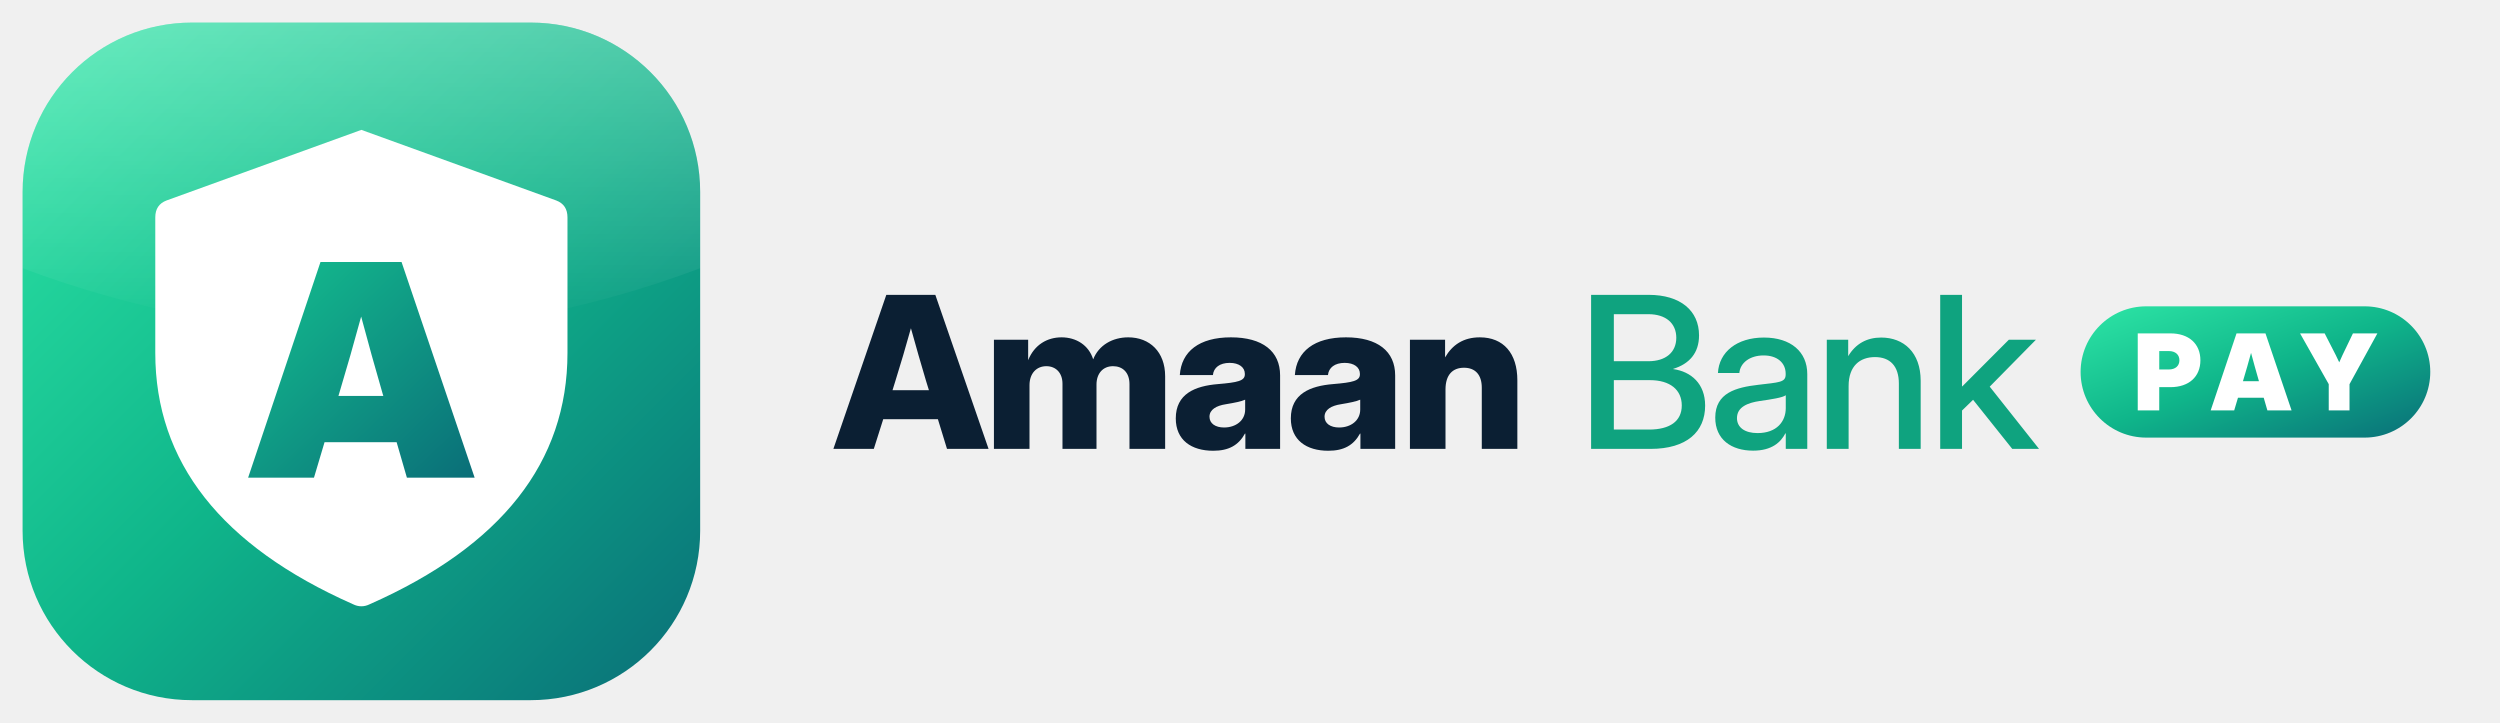
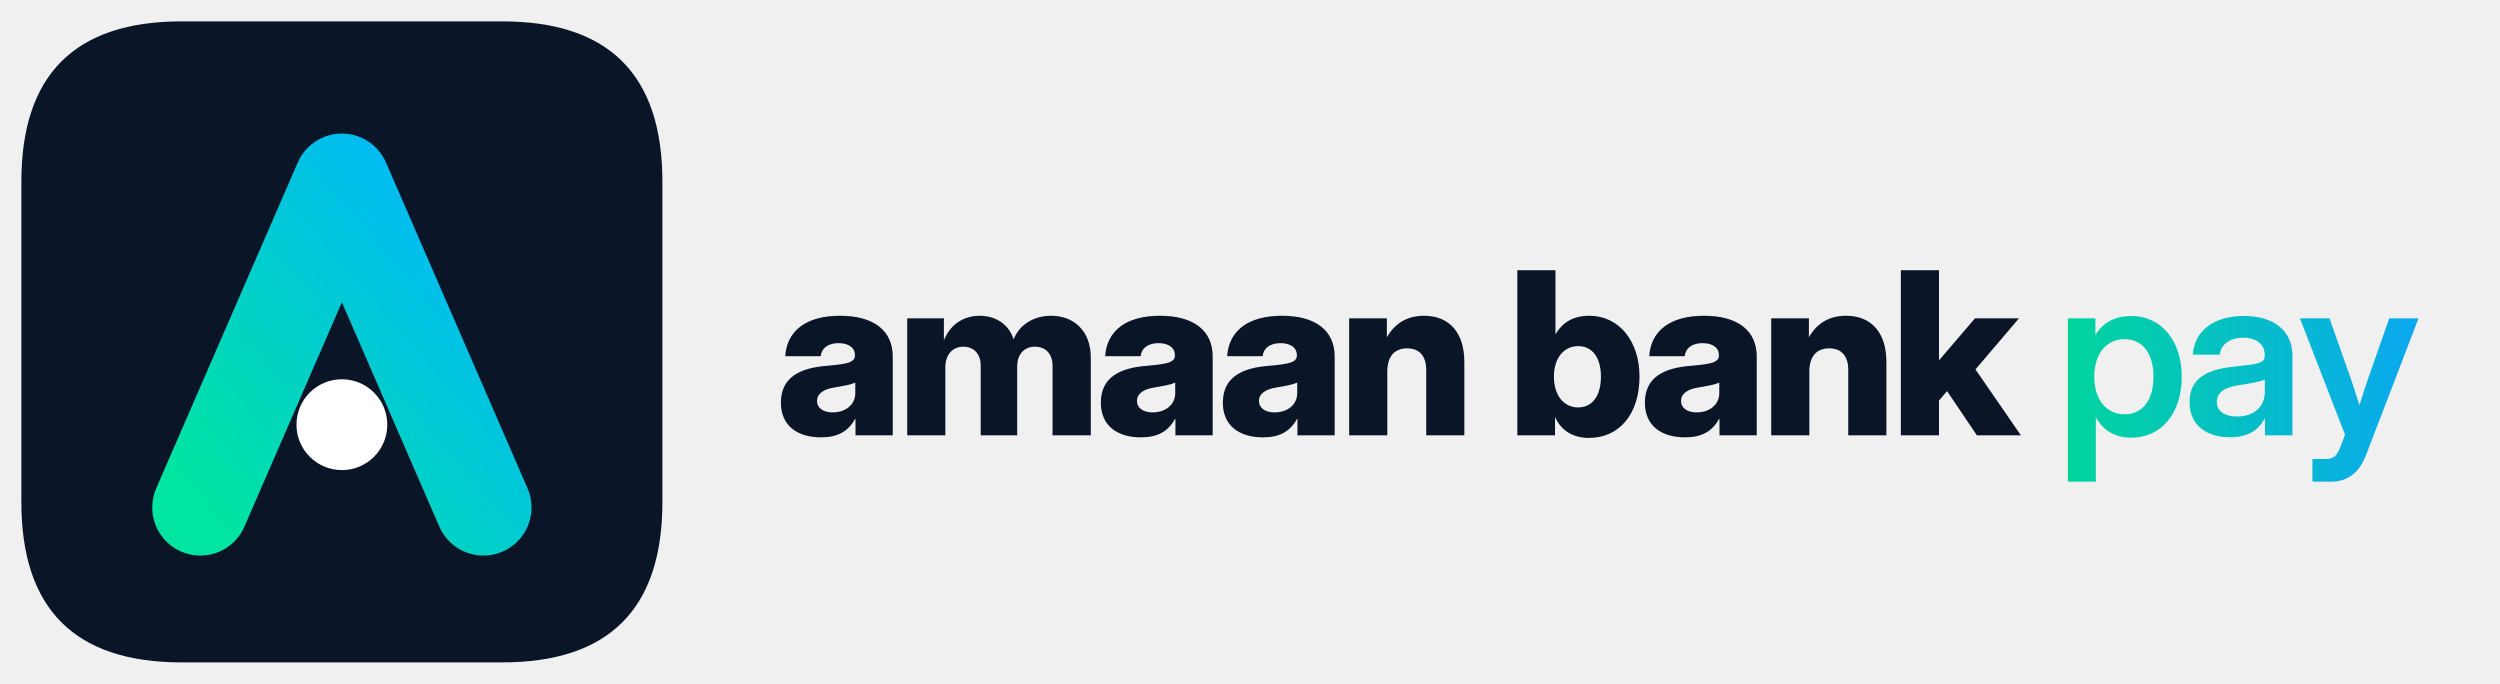
- <svg xmlns="http://www.w3.org/2000/svg" viewBox="0 0 1771 512" width="1771" height="512" role="img" aria-label="Amaan Bank Pay">
+ <svg xmlns="http://www.w3.org/2000/svg" viewBox="0 0 1872 512" width="1872" height="512" role="img" aria-label="Amaan Bank Pay">
  <defs>
-     <linearGradient id="bg" x1="0" y1="0" x2="1" y2="1">
-       <stop offset="0" stop-color="#2EE6A6" />
-       <stop offset="0.5" stop-color="#0FB58A" />
-       <stop offset="1" stop-color="#0A6E78" />
+     <linearGradient id="g1" x1="0" y1="1" x2="1" y2="0">
+       <stop offset="0" stop-color="#00E5A0" />
+       <stop offset="1" stop-color="#00B4FF" />
    </linearGradient>
-     <linearGradient id="mark" x1="0" y1="0" x2="1" y2="1">
-       <stop offset="0" stop-color="#14C08F" />
-       <stop offset="1" stop-color="#0A6E78" />
+     <linearGradient id="gt" gradientUnits="userSpaceOnUse" x1="0" y1="0" x2="1" y2="0" gradientTransform="matrix(273.4 0 0 1 1539.1 0)">
+       <stop offset="0" stop-color="#00D69A" />
+       <stop offset="1" stop-color="#0AA8F0" />
    </linearGradient>
-     <linearGradient id="shine" x1="0" y1="0" x2="0" y2="1">
-       <stop offset="0" stop-color="#FFFFFF" stop-opacity="0.28" />
-       <stop offset="1" stop-color="#FFFFFF" stop-opacity="0" />
-     </linearGradient>
-     <clipPath id="sq">
-       <rect x="16" y="16" width="480" height="480" rx="120" />
-     </clipPath>
+     <radialGradient id="glow" cx="0.5" cy="0.4" r="0.65">
+       <stop offset="0" stop-color="#0F2A44" />
+       <stop offset="1" stop-color="#070F1D" />
+     </radialGradient>
  </defs>
-   <g>
-     <rect x="16" y="16" width="480" height="480" rx="120" fill="url(#bg)" />
-     <path d="M16 16 H496 V190 Q256 280 16 190Z" fill="url(#shine)" clip-path="url(#sq)" />
-     <path d="M256 92 L394 142 Q402 145 402 154 V250 Q402 366 262 428 Q256 431 250 428 Q110 366 110 250 V154 Q110 145 118 142Z" fill="#FFFFFF" />
-     <path d="M175.763 338.392H222.418L229.904 313.27H280.968L288.249 338.392H336.237L284.455 185.608H227.033ZM239.748 280.457 240.158 279.124C245.695 260.667 250.822 242.825 255.846 224.266C260.768 242.825 265.792 260.667 271.125 279.124L271.535 280.457Z" fill="url(#mark)" />
-   </g>
-   <path d="M590.366 318.0H619.004L625.669 296.979H664.414L670.859 318.0H700.303L662.583 208.869H627.866ZM632.261 276.398 634.238 270.026C638.047 257.868 641.562 245.93 645.298 232.526C648.96 245.93 652.476 257.868 656.064 270.026L658.042 276.398Z M704.1 318.0H729.296V272.956C729.296 264.387 734.349 259.406 741.234 259.406C748.046 259.406 752.66 264.24 752.66 271.784V318.0H776.756V272.443C776.756 264.606 781.297 259.406 788.475 259.406C795.287 259.406 800.121 263.874 800.121 272.077V318.0H825.389V266.511C825.389 249.299 814.476 238.972 799.242 238.972C788.182 238.972 778.368 244.465 774.413 254.572C771.263 244.465 762.328 238.972 752.001 238.972C741.966 238.972 732.811 244.099 728.343 255.158V240.656H704.1Z M859.436 319.318C870.349 319.318 877.307 315.51 881.921 307.16H882.214V318.0H906.823V265.925C906.823 248.859 894.446 238.972 871.96 238.972C849.548 238.972 836.877 248.933 835.779 265.705H859.216C859.729 260.432 864.05 257.062 871.081 257.062C877.746 257.062 881.848 260.212 881.848 264.826V265.192C881.848 269.807 876.794 270.905 862.951 272.077C846.472 273.396 832.922 279.035 832.922 296.394C832.922 311.774 843.982 319.318 859.436 319.318ZM867.126 302.839C860.974 302.839 856.799 299.982 856.799 295.222C856.799 290.168 861.633 287.385 868.371 286.359C874.597 285.334 879.358 284.382 882.068 283.137V290.168C882.068 297.785 875.549 302.839 867.126 302.839Z M940.943 319.318C951.856 319.318 958.814 315.51 963.429 307.16H963.721V318.0H988.331V265.925C988.331 248.859 975.953 238.972 953.468 238.972C931.055 238.972 918.385 248.933 917.286 265.705H940.723C941.236 260.432 945.557 257.062 952.589 257.062C959.254 257.062 963.355 260.212 963.355 264.826V265.192C963.355 269.807 958.302 270.905 944.459 272.077C927.979 273.396 914.429 279.035 914.429 296.394C914.429 311.774 925.489 319.318 940.943 319.318ZM948.634 302.839C942.481 302.839 938.306 299.982 938.306 295.222C938.306 290.168 943.14 287.385 949.879 286.359C956.104 285.334 960.865 284.382 963.575 283.137V290.168C963.575 297.785 957.056 302.839 948.634 302.839Z M1023.989 275.959C1023.989 265.412 1029.116 260.505 1037.099 260.505C1045.082 260.505 1049.697 265.485 1049.697 274.641V318.0H1074.892V269.367C1074.892 250.324 1065.078 238.972 1048.305 238.972C1036.66 238.972 1028.823 244.318 1023.696 253.181V240.656H998.793V318.0H1023.989Z" fill="#0B1F33" />
-   <path d="M1127.134 318.0H1169.175C1194.956 318.0 1207.92 305.842 1207.92 287.312C1207.92 271.784 1197.959 263.215 1185.288 261.457V261.311C1196.714 257.795 1203.599 250.104 1203.599 237.58C1203.599 220.075 1190.415 208.869 1167.93 208.869H1127.134ZM1143.247 304.304V269.294H1168.736C1183.164 269.294 1191.368 276.179 1191.368 287.238C1191.368 298.371 1182.945 304.304 1168.15 304.304ZM1143.247 255.891V222.565H1167.71C1180.088 222.565 1187.486 229.011 1187.486 239.265C1187.486 249.519 1180.088 255.891 1167.71 255.891Z M1241.894 319.245C1255.224 319.245 1261.522 313.239 1264.745 307.014H1265.038V318.0H1280.272V264.973C1280.272 249.226 1268.627 239.118 1249.584 239.118C1230.248 239.118 1217.724 249.519 1216.991 264.24H1232.152C1232.738 257.136 1239.477 251.789 1249.364 251.789C1259.179 251.789 1264.965 257.209 1264.965 264.68V265.339C1264.965 270.979 1260.131 270.832 1245.629 272.59C1229.882 274.421 1215.087 278.229 1215.087 295.881C1215.087 311.335 1226.513 319.245 1241.894 319.245ZM1245.043 306.794C1236.034 306.794 1230.468 302.839 1230.468 296.174C1230.468 288.337 1238.085 285.334 1246.508 284.089C1254.711 282.917 1262.914 281.672 1265.038 279.987V289.069C1265.038 298.591 1258.666 306.794 1245.043 306.794Z M1309.558 273.469C1309.558 259.113 1317.688 252.961 1328.235 252.961C1338.928 252.961 1345.154 259.333 1345.154 271.711V318.0H1360.608V269.807C1360.608 249.592 1348.523 239.118 1332.629 239.118C1322.449 239.118 1314.539 243.513 1309.265 252.302V240.656H1294.104V318.0H1309.558Z M1374.44 318.0H1389.894V290.827L1397.731 283.21L1425.489 318.0H1444.459L1409.523 273.908L1442.262 240.656H1423.072L1390.113 273.688H1389.894V208.869H1374.44Z" fill="#0FA37F" />
-   <rect x="1473.9" y="217.0" width="247.7" height="93.0" rx="46.5" fill="url(#bg)" />
-   <path d="M1514.376 290.738H1529.611V274.258H1537.557C1550.594 274.258 1558.761 266.897 1558.761 255.215C1558.761 243.533 1550.594 236.172 1537.557 236.172H1514.376ZM1529.611 261.734V248.696H1536.422C1541 248.696 1543.893 251.223 1543.893 255.215C1543.893 259.207 1541 261.734 1536.422 261.734Z M1566.043 290.738H1582.705L1585.379 281.765H1603.616L1606.216 290.738H1623.355L1604.861 236.172H1584.353ZM1588.894 270.047 1589.041 269.571C1591.018 262.979 1592.849 256.607 1594.644 249.978C1596.402 256.607 1598.196 262.979 1600.1 269.571L1600.247 270.047Z M1649.679 290.738H1664.401V272.134L1684.14 236.172H1666.818L1659.457 251.48C1658.652 253.201 1657.846 254.922 1657.113 256.68C1656.308 254.922 1655.502 253.201 1654.623 251.48L1646.786 236.172H1629.355L1649.679 272.134Z" fill="#FFFFFF" />
+   <path d="M136 16 H376 C456 16 496 56 496 136 V376 C496 456 456 496 376 496 H136 C56 496 16 456 16 376 V136 C16 56 56 16 136 16Z" fill="#0A1628" />
+   <path d="M150 380 L256 136 L362 380" fill="none" stroke="url(#g1)" stroke-width="72" stroke-linecap="round" stroke-linejoin="round" />
+   <circle cx="256" cy="318" r="34" fill="#FFFFFF" />
+   <path d="M614.78 327.494C627.148 327.494 635.034 323.178 640.264 313.715H640.596V326.0H668.486V266.981C668.486 247.641 654.458 236.435 628.975 236.435C603.574 236.435 589.214 247.724 587.969 266.732H614.531C615.112 260.756 620.01 256.938 627.979 256.938C635.532 256.938 640.181 260.507 640.181 265.736V266.151C640.181 271.381 634.453 272.626 618.765 273.954C600.088 275.448 584.731 281.84 584.731 301.513C584.731 318.944 597.266 327.494 614.78 327.494ZM623.496 308.817C616.523 308.817 611.792 305.58 611.792 300.185C611.792 294.457 617.271 291.303 624.907 290.141C631.963 288.979 637.358 287.899 640.43 286.488V294.457C640.43 303.09 633.042 308.817 623.496 308.817Z M679.324 326.0H707.879V274.95C707.879 265.238 713.606 259.594 721.409 259.594C729.129 259.594 734.358 265.072 734.358 273.622V326.0H761.668V274.369C761.668 265.487 766.814 259.594 774.949 259.594C782.669 259.594 788.147 264.657 788.147 273.954V326.0H816.785V267.646C816.785 248.139 804.417 236.435 787.151 236.435C774.617 236.435 763.494 242.66 759.011 254.115C755.442 242.66 745.315 236.435 733.611 236.435C722.239 236.435 711.863 242.245 706.799 254.779V238.344H679.324Z M854.351 327.494C866.719 327.494 874.605 323.178 879.834 313.715H880.166V326.0H908.057V266.981C908.057 247.641 894.029 236.435 868.545 236.435C843.145 236.435 828.784 247.724 827.539 266.732H854.102C854.683 260.756 859.58 256.938 867.549 256.938C875.103 256.938 879.751 260.507 879.751 265.736V266.151C879.751 271.381 874.024 272.626 858.335 273.954C839.658 275.448 824.302 281.84 824.302 301.513C824.302 318.944 836.836 327.494 854.351 327.494ZM863.067 308.817C856.094 308.817 851.362 305.58 851.362 300.185C851.362 294.457 856.841 291.303 864.478 290.141C871.533 288.979 876.929 287.899 880 286.488V294.457C880 303.09 872.612 308.817 863.067 308.817Z M945.706 327.494C958.074 327.494 965.96 323.178 971.189 313.715H971.521V326.0H999.412V266.981C999.412 247.641 985.384 236.435 959.9 236.435C934.5 236.435 920.139 247.724 918.894 266.732H945.457C946.038 260.756 950.935 256.938 958.904 256.938C966.458 256.938 971.106 260.507 971.106 265.736V266.151C971.106 271.381 965.379 272.626 949.69 273.954C931.013 275.448 915.657 281.84 915.657 301.513C915.657 318.944 928.191 327.494 945.706 327.494ZM954.422 308.817C947.449 308.817 942.718 305.58 942.718 300.185C942.718 294.457 948.196 291.303 955.833 290.141C962.888 288.979 968.284 287.899 971.355 286.488V294.457C971.355 303.09 963.968 308.817 954.422 308.817Z M1038.804 278.354C1038.804 266.4 1044.615 260.839 1053.662 260.839C1062.71 260.839 1067.94 266.483 1067.94 276.859V326.0H1096.495V270.883C1096.495 249.301 1085.371 236.435 1066.363 236.435C1053.164 236.435 1044.283 242.494 1038.472 252.538V238.344H1010.249V326.0H1038.804Z  M1189.805 327.909C1212.798 327.909 1227.657 309.73 1227.657 282.006C1227.657 255.194 1212.217 236.435 1190.054 236.435C1178.682 236.435 1170.464 240.834 1164.903 250.131H1164.737V202.318H1136.182V326.0H1164.405V312.47H1164.571C1169.053 322.68 1178.267 327.909 1189.805 327.909ZM1181.754 305.082C1170.963 305.082 1163.575 296.034 1163.575 282.006C1163.575 268.144 1170.963 259.179 1181.754 259.179C1192.296 259.179 1198.77 267.729 1198.77 282.006C1198.77 296.449 1192.296 305.082 1181.754 305.082Z M1261.737 327.494C1274.105 327.494 1281.99 323.178 1287.22 313.715H1287.552V326.0H1315.443V266.981C1315.443 247.641 1301.414 236.435 1275.931 236.435C1250.53 236.435 1236.17 247.724 1234.925 266.732H1261.488C1262.069 260.756 1266.966 256.938 1274.935 256.938C1282.488 256.938 1287.137 260.507 1287.137 265.736V266.151C1287.137 271.381 1281.409 272.626 1265.721 273.954C1247.044 275.448 1231.688 281.84 1231.688 301.513C1231.688 318.944 1244.222 327.494 1261.737 327.494ZM1270.452 308.817C1263.48 308.817 1258.748 305.58 1258.748 300.185C1258.748 294.457 1264.227 291.303 1271.863 290.141C1278.919 288.979 1284.315 287.899 1287.386 286.488V294.457C1287.386 303.09 1279.998 308.817 1270.452 308.817Z M1354.835 278.354C1354.835 266.4 1360.645 260.839 1369.693 260.839C1378.741 260.839 1383.971 266.483 1383.971 276.859V326.0H1412.525V270.883C1412.525 249.301 1401.402 236.435 1382.393 236.435C1369.195 236.435 1360.313 242.494 1354.503 252.538V238.344H1326.28V326.0H1354.835Z M1423.363 326.0H1451.917V299.936L1457.977 292.88L1480.306 326.0H1513.26L1479.227 276.61L1511.849 238.344H1478.895L1452.249 269.472H1451.917V202.318H1423.363Z" fill="#0A1628" />
+   <path d="M1548.429 360.697H1569.347V312.802H1569.596C1575.074 322.763 1584.288 327.743 1595.743 327.743C1618.654 327.743 1633.678 309.398 1633.678 282.089C1633.678 255.111 1618.404 236.601 1595.826 236.601C1584.454 236.601 1574.742 241.249 1569.264 250.546H1569.015V238.344H1548.429ZM1590.846 310.229C1577.15 310.229 1568.185 299.188 1568.185 282.089C1568.185 265.072 1577.15 253.949 1590.846 253.949C1603.795 253.949 1612.511 263.993 1612.511 282.089C1612.511 300.268 1603.795 310.229 1590.846 310.229Z M1669.833 327.411C1684.11 327.411 1691.498 321.435 1695.648 313.632H1695.98V326.0H1716.566V266.234C1716.566 247.973 1703.036 236.601 1680.209 236.601C1657.299 236.601 1643.021 248.139 1642.025 265.57H1662.196C1662.777 258.183 1669.584 252.87 1679.794 252.87C1689.838 252.87 1695.814 258.183 1695.814 265.653V266.317C1695.814 272.294 1690.253 272.543 1673.983 274.369C1655.888 276.278 1639.535 281.176 1639.535 301.098C1639.535 318.612 1652.401 327.411 1669.833 327.411ZM1674.979 311.889C1665.848 311.889 1659.955 307.821 1659.955 300.932C1659.955 292.963 1667.592 289.726 1676.556 288.397C1685.189 287.069 1693.324 285.741 1695.897 284.081V293.544C1695.897 303.754 1688.676 311.889 1674.979 311.889Z M1731.554 360.697H1745.25C1757.951 360.697 1766.583 354.14 1771.813 340.443L1810.993 238.344H1789.079L1773.058 283.998C1770.817 290.473 1768.742 296.947 1766.749 303.422C1764.757 296.947 1762.599 290.473 1760.441 283.998L1744.337 238.344H1722.174L1755.958 325.502L1752.721 333.969C1750.231 340.858 1747.575 343.681 1741.93 343.681H1731.554Z" fill="url(#gt)" />
</svg>
